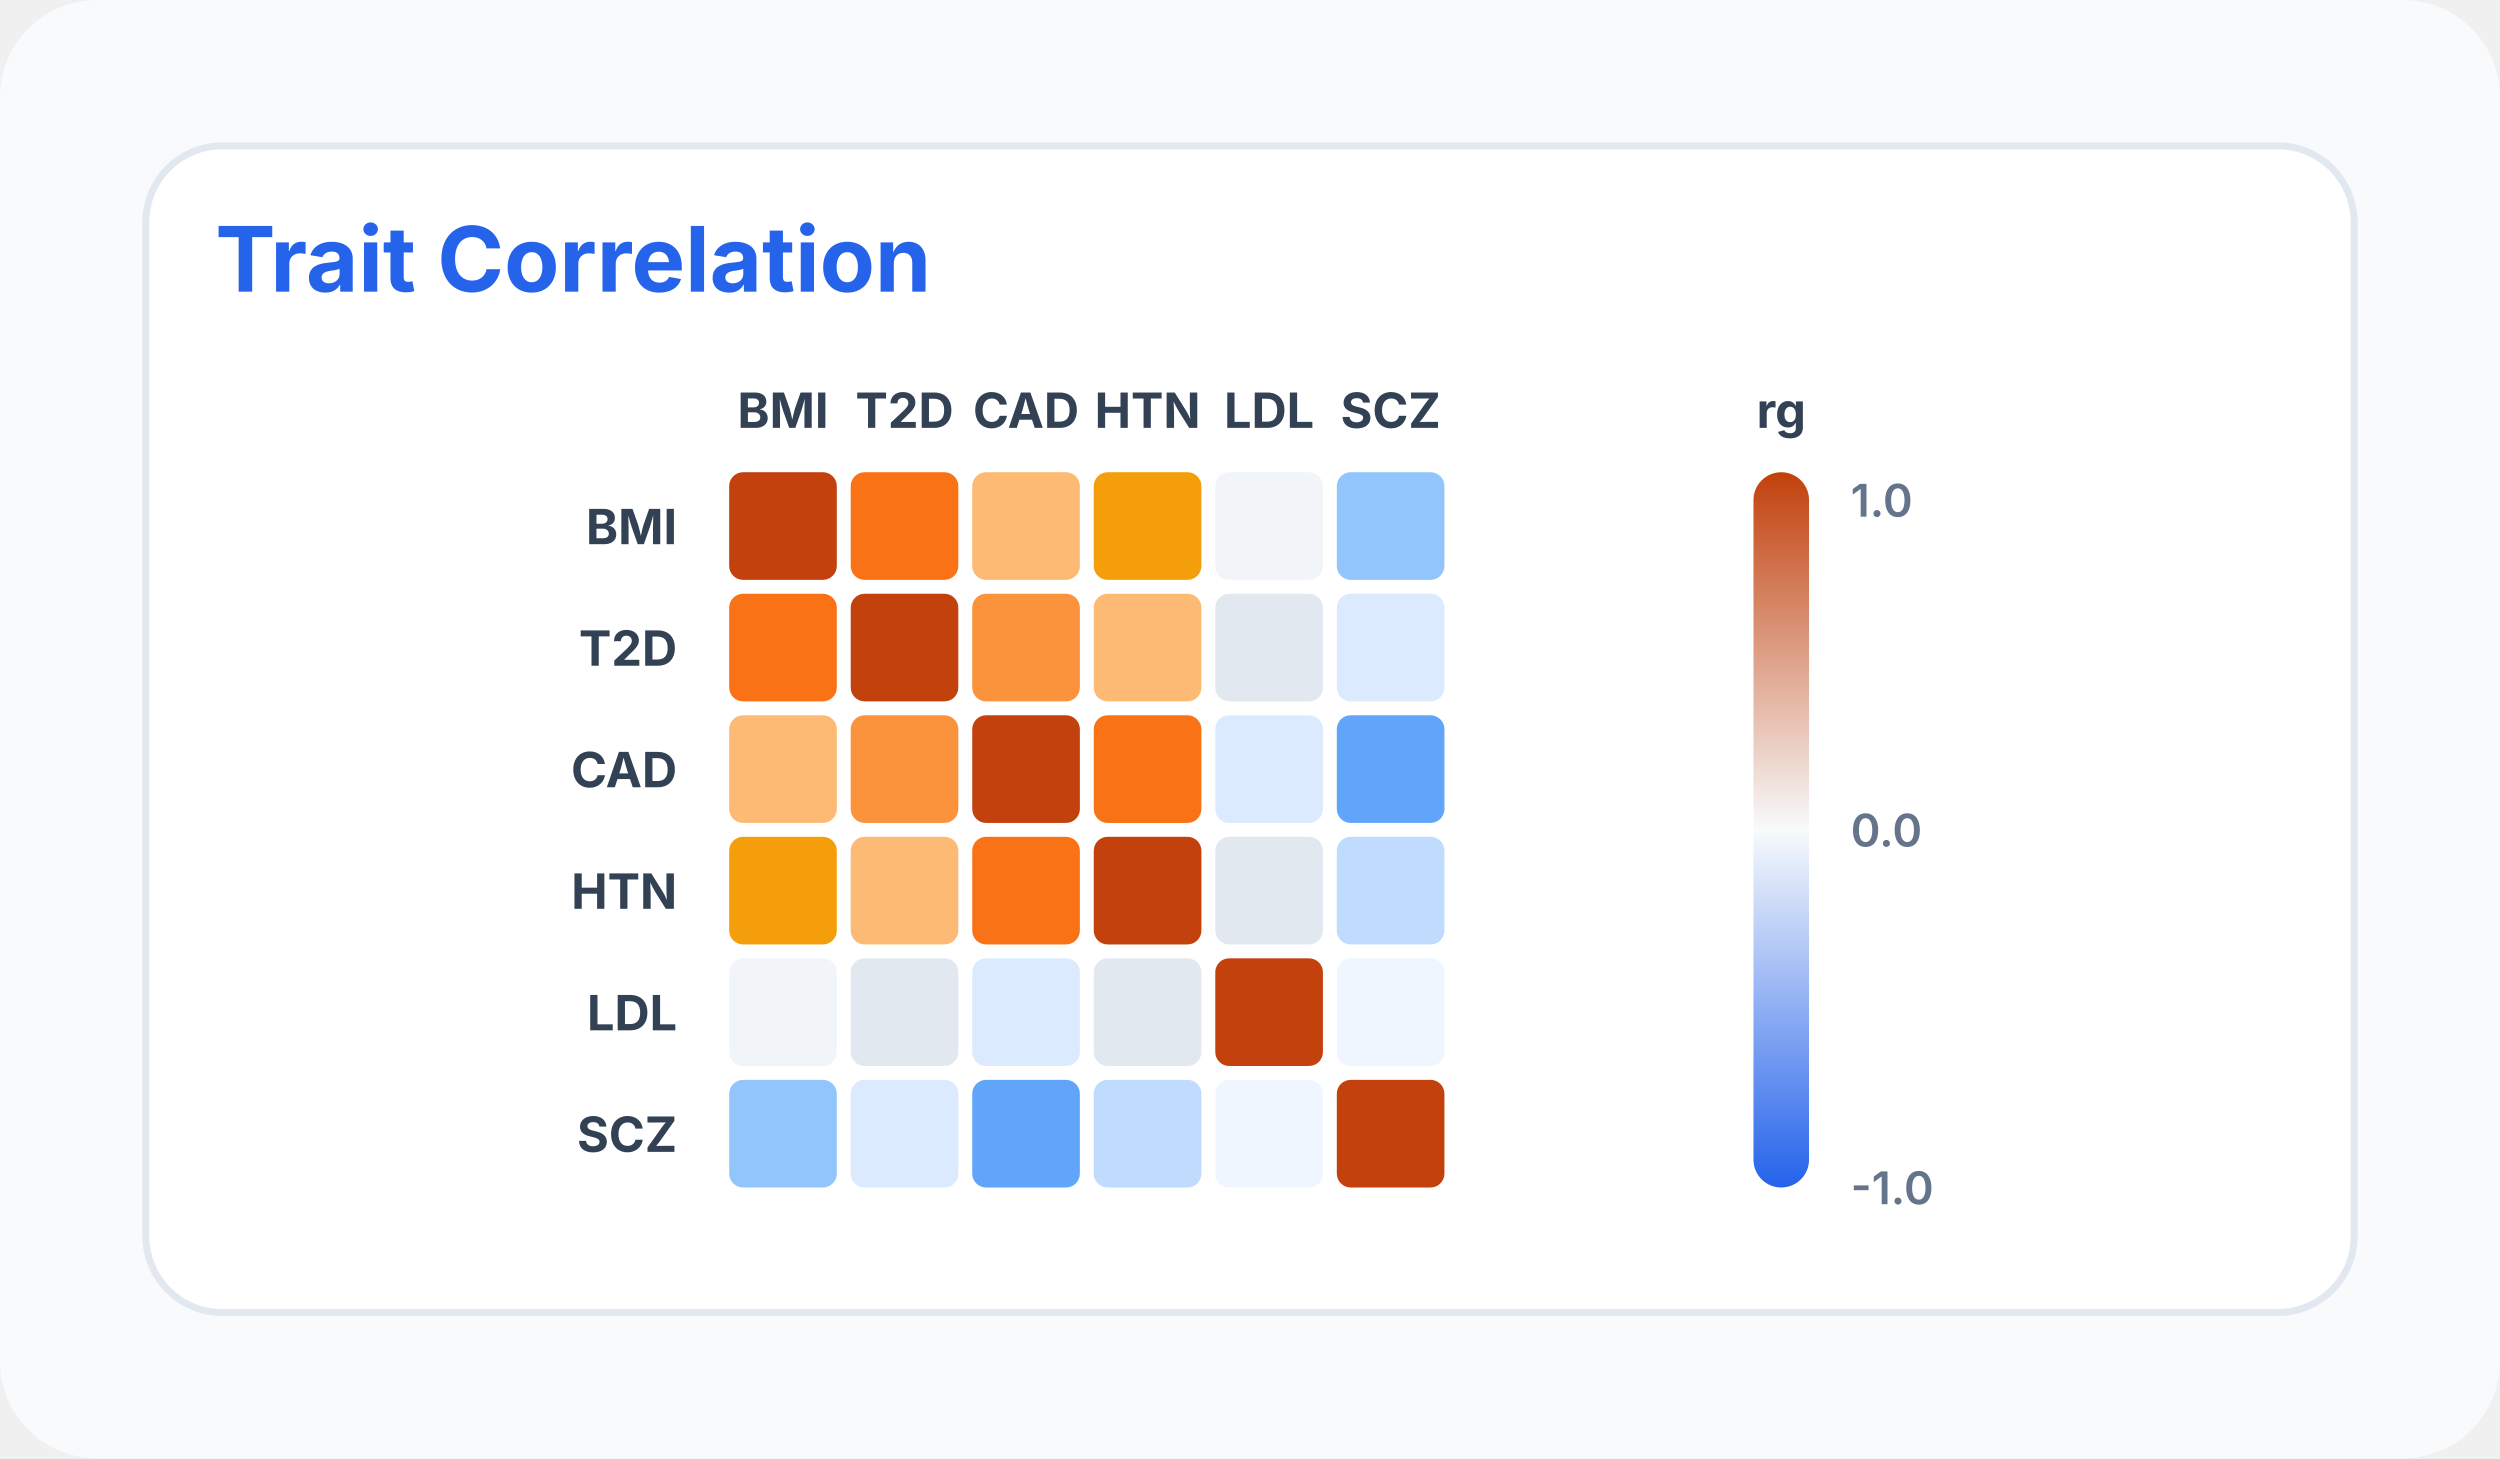
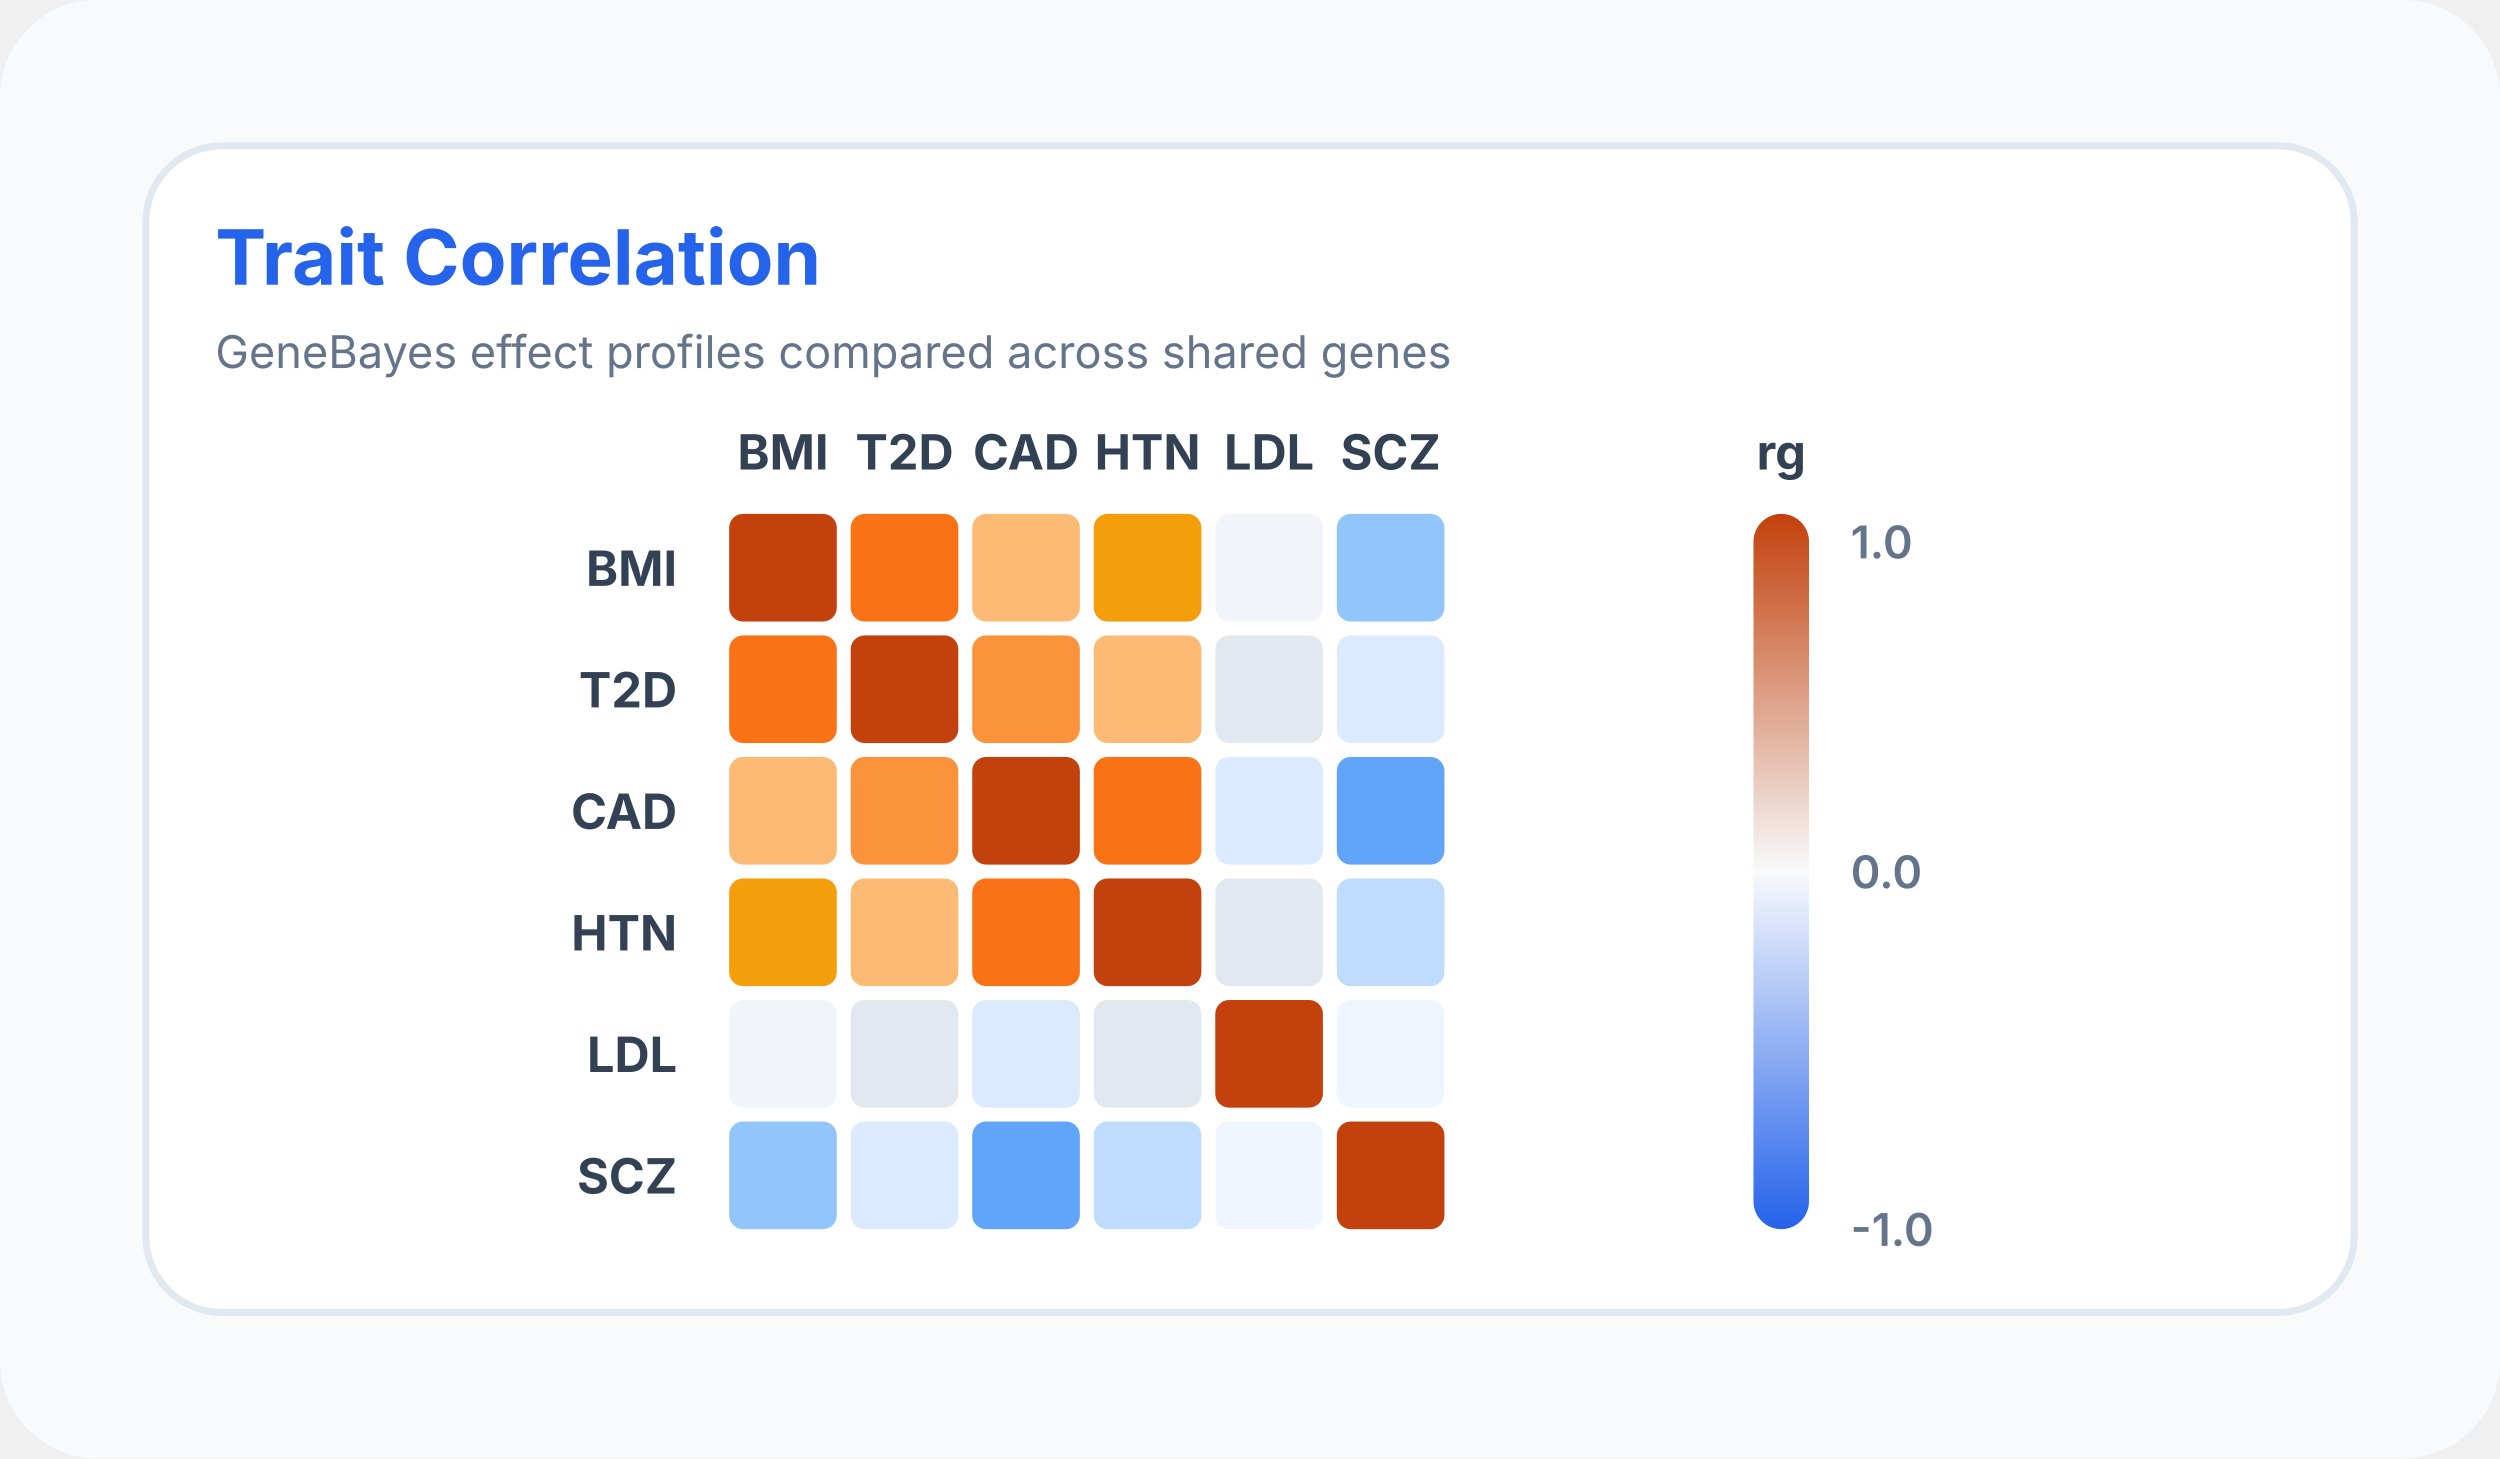
<svg xmlns="http://www.w3.org/2000/svg" width="720" height="420" viewBox="0 0 720 420" fill="none">
  <defs>
    <linearGradient id="corrbar" x1="0" y1="0" x2="0" y2="1">
      <stop stop-color="#C2410C" />
      <stop offset="0.5" stop-color="#F8FAFC" />
      <stop offset="1" stop-color="#2563EB" />
    </linearGradient>
  </defs>
  <rect width="720" height="420" rx="28" fill="#F8FAFC" />
  <rect x="42" y="42" width="636" height="336" rx="22" fill="white" stroke="#E2E8F0" stroke-width="2" />
-   <text x="62" y="84" fill="#2563EB" font-family="Inter, Arial, Helvetica, sans-serif" font-size="26" font-weight="700">Trait Correlation</text>
+   <text x="62" y="82" fill="#2563EB" font-family="Inter, Arial, Helvetica, sans-serif" font-size="22" font-weight="700">Trait Correlation</text>
+   <text x="62" y="106" fill="#64748B" font-family="Inter, Arial, Helvetica, sans-serif" font-size="13">GeneBayes effect profiles compared across shared genes</text>
  <g font-family="Inter, Arial, Helvetica, sans-serif">
-     <g id="corr-grid" transform="translate(210 136)">
+     <g id="corr-grid" transform="translate(210 148)">
      <text x="15.5" y="-18" text-anchor="middle" dominant-baseline="middle" fill="#334155" font-size="14" font-weight="700">BMI</text>
      <text x="50.5" y="-18" text-anchor="middle" dominant-baseline="middle" fill="#334155" font-size="14" font-weight="700">T2D</text>
      <text x="85.5" y="-18" text-anchor="middle" dominant-baseline="middle" fill="#334155" font-size="14" font-weight="700">CAD</text>
      <text x="120.5" y="-18" text-anchor="middle" dominant-baseline="middle" fill="#334155" font-size="14" font-weight="700">HTN</text>
      <text x="155.5" y="-18" text-anchor="middle" dominant-baseline="middle" fill="#334155" font-size="14" font-weight="700">LDL</text>
      <text x="190.5" y="-18" text-anchor="middle" dominant-baseline="middle" fill="#334155" font-size="14" font-weight="700">SCZ</text>
      <text x="-15" y="15.5" text-anchor="end" dominant-baseline="middle" fill="#334155" font-size="14" font-weight="700">BMI</text>
      <text x="-15" y="50.5" text-anchor="end" dominant-baseline="middle" fill="#334155" font-size="14" font-weight="700">T2D</text>
      <text x="-15" y="85.5" text-anchor="end" dominant-baseline="middle" fill="#334155" font-size="14" font-weight="700">CAD</text>
      <text x="-15" y="120.5" text-anchor="end" dominant-baseline="middle" fill="#334155" font-size="14" font-weight="700">HTN</text>
      <text x="-15" y="155.5" text-anchor="end" dominant-baseline="middle" fill="#334155" font-size="14" font-weight="700">LDL</text>
      <text x="-15" y="190.5" text-anchor="end" dominant-baseline="middle" fill="#334155" font-size="14" font-weight="700">SCZ</text>
      <rect x="0" y="0" width="31" height="31" rx="4" fill="#C2410C" />
      <rect x="35" y="0" width="31" height="31" rx="4" fill="#F97316" />
      <rect x="70" y="0" width="31" height="31" rx="4" fill="#FDBA74" />
      <rect x="105" y="0" width="31" height="31" rx="4" fill="#F59E0B" />
      <rect x="140" y="0" width="31" height="31" rx="4" fill="#F1F5F9" />
      <rect x="175" y="0" width="31" height="31" rx="4" fill="#93C5FD" />
      <rect x="0" y="35" width="31" height="31" rx="4" fill="#F97316" />
      <rect x="35" y="35" width="31" height="31" rx="4" fill="#C2410C" />
      <rect x="70" y="35" width="31" height="31" rx="4" fill="#FB923C" />
      <rect x="105" y="35" width="31" height="31" rx="4" fill="#FDBA74" />
      <rect x="140" y="35" width="31" height="31" rx="4" fill="#E2E8F0" />
      <rect x="175" y="35" width="31" height="31" rx="4" fill="#DBEAFE" />
      <rect x="0" y="70" width="31" height="31" rx="4" fill="#FDBA74" />
      <rect x="35" y="70" width="31" height="31" rx="4" fill="#FB923C" />
      <rect x="70" y="70" width="31" height="31" rx="4" fill="#C2410C" />
      <rect x="105" y="70" width="31" height="31" rx="4" fill="#F97316" />
      <rect x="140" y="70" width="31" height="31" rx="4" fill="#DBEAFE" />
      <rect x="175" y="70" width="31" height="31" rx="4" fill="#60A5FA" />
      <rect x="0" y="105" width="31" height="31" rx="4" fill="#F59E0B" />
      <rect x="35" y="105" width="31" height="31" rx="4" fill="#FDBA74" />
      <rect x="70" y="105" width="31" height="31" rx="4" fill="#F97316" />
      <rect x="105" y="105" width="31" height="31" rx="4" fill="#C2410C" />
      <rect x="140" y="105" width="31" height="31" rx="4" fill="#E2E8F0" />
      <rect x="175" y="105" width="31" height="31" rx="4" fill="#BFDBFE" />
      <rect x="0" y="140" width="31" height="31" rx="4" fill="#F1F5F9" />
      <rect x="35" y="140" width="31" height="31" rx="4" fill="#E2E8F0" />
      <rect x="70" y="140" width="31" height="31" rx="4" fill="#DBEAFE" />
      <rect x="105" y="140" width="31" height="31" rx="4" fill="#E2E8F0" />
      <rect x="140" y="140" width="31" height="31" rx="4" fill="#C2410C" />
      <rect x="175" y="140" width="31" height="31" rx="4" fill="#EFF6FF" />
      <rect x="0" y="175" width="31" height="31" rx="4" fill="#93C5FD" />
      <rect x="35" y="175" width="31" height="31" rx="4" fill="#DBEAFE" />
      <rect x="70" y="175" width="31" height="31" rx="4" fill="#60A5FA" />
      <rect x="105" y="175" width="31" height="31" rx="4" fill="#BFDBFE" />
      <rect x="140" y="175" width="31" height="31" rx="4" fill="#EFF6FF" />
      <rect x="175" y="175" width="31" height="31" rx="4" fill="#C2410C" />
    </g>
-     <g transform="translate(477 136)">
+     <g transform="translate(477 148)">
      <text x="36" y="-18" text-anchor="middle" dominant-baseline="middle" fill="#334155" font-size="14" font-weight="700">rg</text>
      <rect x="28" y="0" width="16" height="206" rx="8" fill="url(#corrbar)" />
      <text x="56" y="8" dominant-baseline="middle" fill="#64748B" font-size="13" font-weight="600">1.0</text>
      <text x="56" y="103" dominant-baseline="middle" fill="#64748B" font-size="13" font-weight="600">0.0</text>
      <text x="56" y="206" dominant-baseline="middle" fill="#64748B" font-size="13" font-weight="600">-1.0</text>
    </g>
  </g>
</svg>
